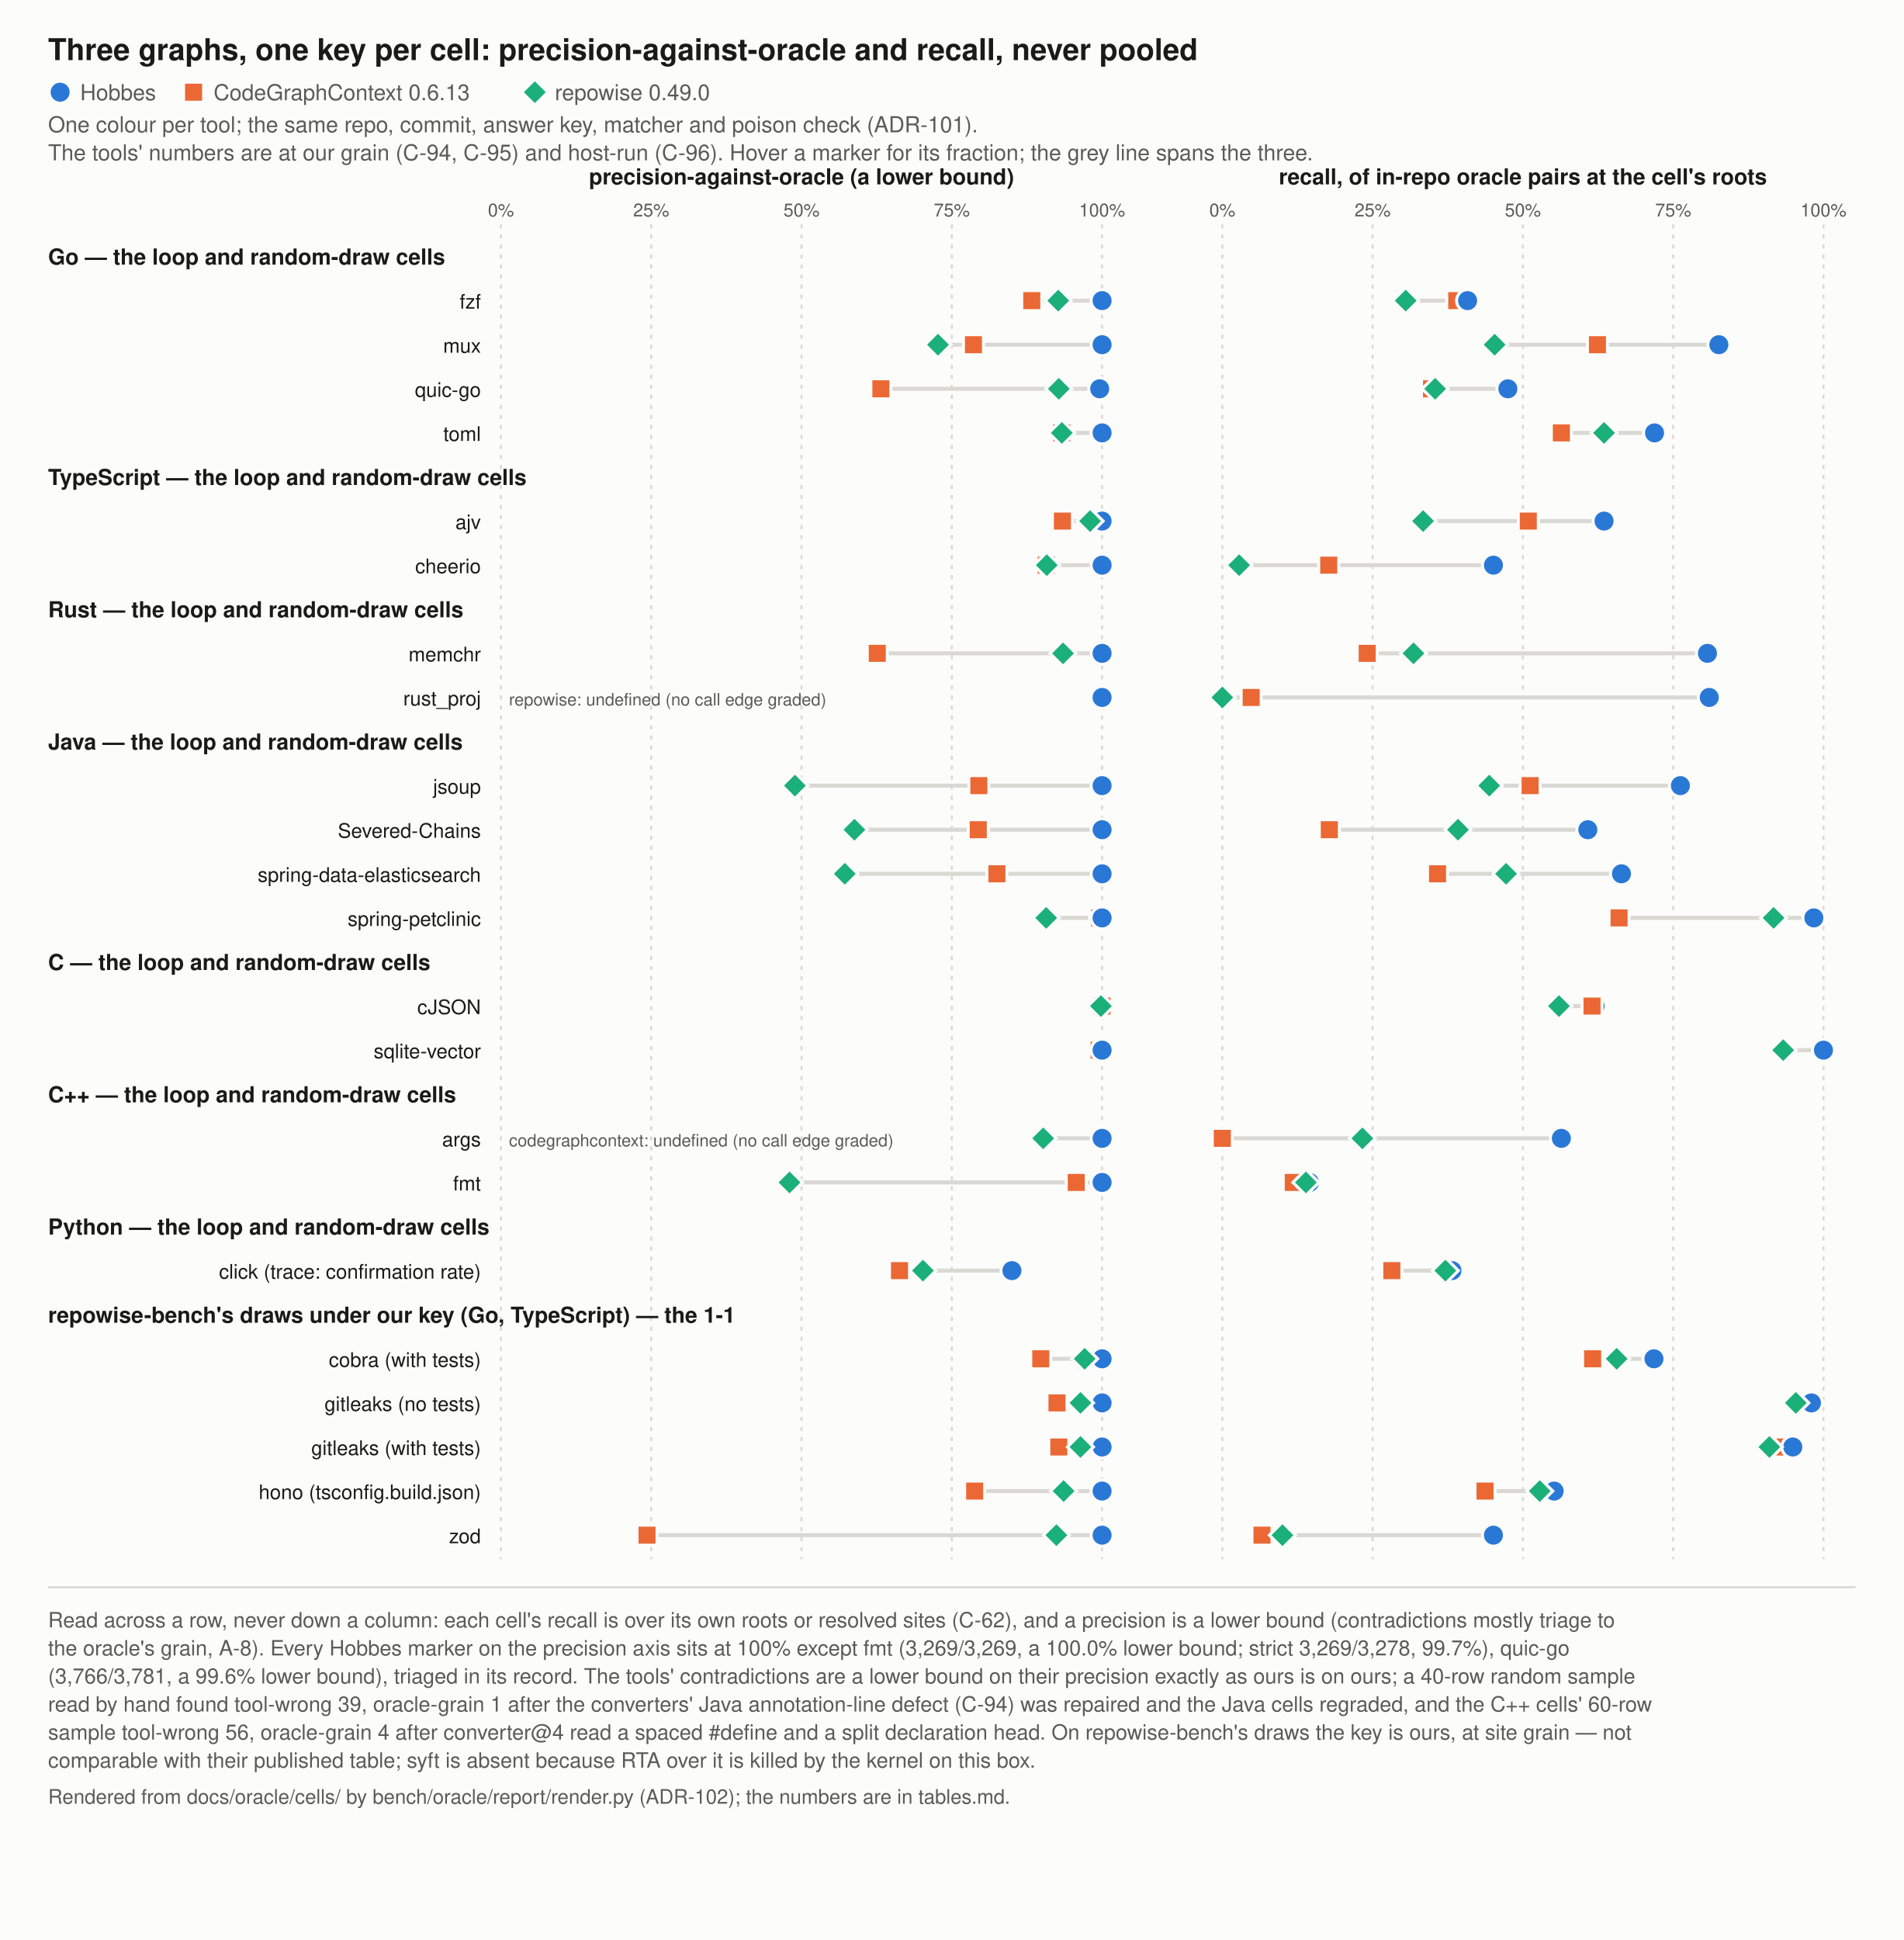
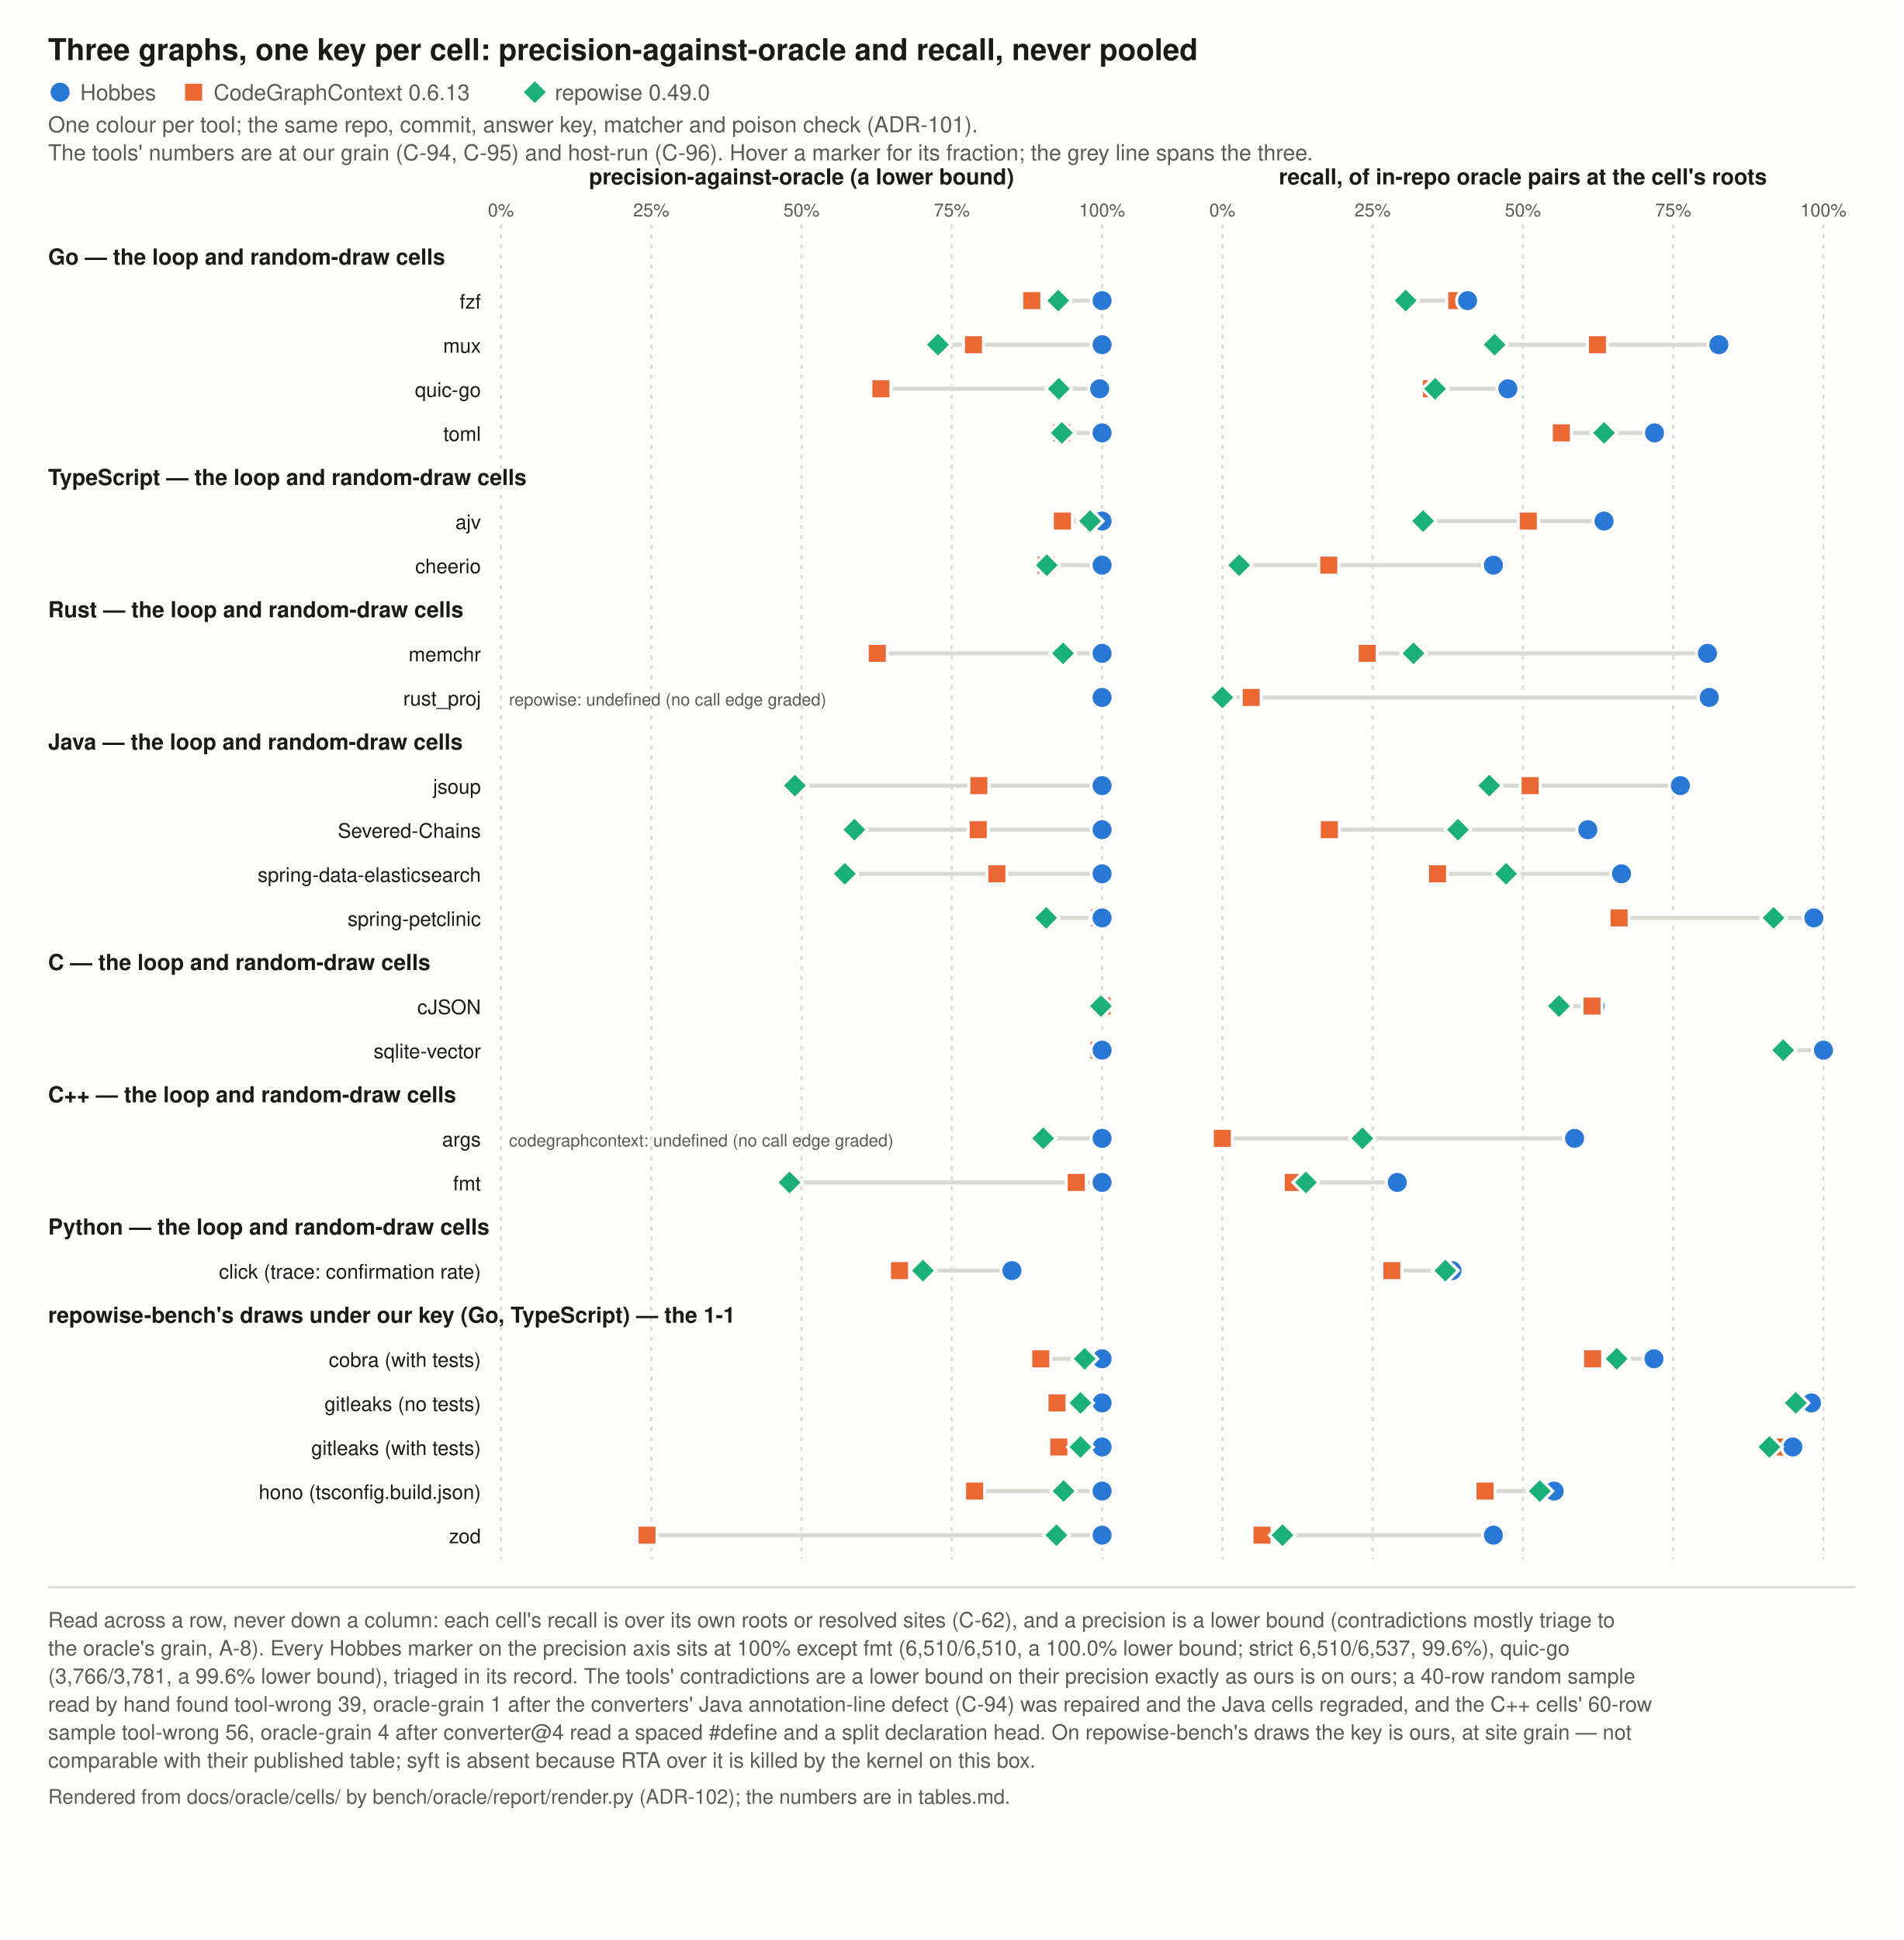
<svg xmlns="http://www.w3.org/2000/svg" width="950" height="968" viewBox="0 0 950 968" role="img" aria-label="Three graphs on one key per cell: precision-against-oracle and recall, Hobbes beside CodeGraphContext and repowise">
  <rect width="950" height="968" fill="#fcfcfb" />
  <text x="24" y="30" font-size="15" fill="#1a1a19" text-anchor="start" font-weight="bold" font-family="-apple-system, 'Segoe UI', Helvetica, Arial, sans-serif">Three graphs, one key per cell: precision-against-oracle and recall, never pooled</text>
  <g>
    <circle cx="30" cy="46" r="5.5" fill="#2a78d6" stroke="#fcfcfb" stroke-width="1.5" />
  </g>
  <text x="40" y="50" font-size="11" fill="#5a5a57" text-anchor="start" font-weight="normal" font-family="-apple-system, 'Segoe UI', Helvetica, Arial, sans-serif">Hobbes</text>
  <g>
    <rect x="91.6" y="41" width="10" height="10" fill="#eb6834" stroke="#fcfcfb" stroke-width="1.5" />
  </g>
  <text x="106.6" y="50" font-size="11" fill="#5a5a57" text-anchor="start" font-weight="normal" font-family="-apple-system, 'Segoe UI', Helvetica, Arial, sans-serif">CodeGraphContext 0.6.13</text>
  <g>
    <polygon points="266.9,39.5 273.4,46 266.9,52.5 260.4,46" fill="#1baf7a" stroke="#fcfcfb" stroke-width="1.5" />
  </g>
  <text x="276.9" y="50" font-size="11" fill="#5a5a57" text-anchor="start" font-weight="normal" font-family="-apple-system, 'Segoe UI', Helvetica, Arial, sans-serif">repowise 0.49.0</text>
  <text x="24" y="66" font-size="11" fill="#5a5a57" text-anchor="start" font-weight="normal" font-family="-apple-system, 'Segoe UI', Helvetica, Arial, sans-serif">One colour per tool; the same repo, commit, answer key, matcher and poison check (ADR-101).</text>
  <text x="24" y="80" font-size="11" fill="#5a5a57" text-anchor="start" font-weight="normal" font-family="-apple-system, 'Segoe UI', Helvetica, Arial, sans-serif">The tools' numbers are at our grain (C-94, C-95) and host-run (C-96). Hover a marker for its fraction; the grey line spans the three.</text>
  <line x1="250.0" y1="112" x2="250.0" y2="778" stroke="#d9d8d2" stroke-dasharray="2 3" />
  <text x="250.0" y="108" font-size="9" fill="#5a5a57" text-anchor="middle" font-weight="normal" font-family="-apple-system, 'Segoe UI', Helvetica, Arial, sans-serif">0%</text>
  <line x1="325.0" y1="112" x2="325.0" y2="778" stroke="#d9d8d2" stroke-dasharray="2 3" />
  <text x="325.0" y="108" font-size="9" fill="#5a5a57" text-anchor="middle" font-weight="normal" font-family="-apple-system, 'Segoe UI', Helvetica, Arial, sans-serif">25%</text>
  <line x1="400.0" y1="112" x2="400.0" y2="778" stroke="#d9d8d2" stroke-dasharray="2 3" />
  <text x="400.0" y="108" font-size="9" fill="#5a5a57" text-anchor="middle" font-weight="normal" font-family="-apple-system, 'Segoe UI', Helvetica, Arial, sans-serif">50%</text>
  <line x1="475.0" y1="112" x2="475.0" y2="778" stroke="#d9d8d2" stroke-dasharray="2 3" />
  <text x="475.0" y="108" font-size="9" fill="#5a5a57" text-anchor="middle" font-weight="normal" font-family="-apple-system, 'Segoe UI', Helvetica, Arial, sans-serif">75%</text>
  <line x1="550.0" y1="112" x2="550.0" y2="778" stroke="#d9d8d2" stroke-dasharray="2 3" />
  <text x="550.0" y="108" font-size="9" fill="#5a5a57" text-anchor="middle" font-weight="normal" font-family="-apple-system, 'Segoe UI', Helvetica, Arial, sans-serif">100%</text>
  <text x="400.0" y="92" font-size="11" fill="#1a1a19" text-anchor="middle" font-weight="bold" font-family="-apple-system, 'Segoe UI', Helvetica, Arial, sans-serif">precision-against-oracle (a lower bound)</text>
  <line x1="610.0" y1="112" x2="610.0" y2="778" stroke="#d9d8d2" stroke-dasharray="2 3" />
  <text x="610.0" y="108" font-size="9" fill="#5a5a57" text-anchor="middle" font-weight="normal" font-family="-apple-system, 'Segoe UI', Helvetica, Arial, sans-serif">0%</text>
  <line x1="685.0" y1="112" x2="685.0" y2="778" stroke="#d9d8d2" stroke-dasharray="2 3" />
  <text x="685.0" y="108" font-size="9" fill="#5a5a57" text-anchor="middle" font-weight="normal" font-family="-apple-system, 'Segoe UI', Helvetica, Arial, sans-serif">25%</text>
  <line x1="760.0" y1="112" x2="760.0" y2="778" stroke="#d9d8d2" stroke-dasharray="2 3" />
  <text x="760.0" y="108" font-size="9" fill="#5a5a57" text-anchor="middle" font-weight="normal" font-family="-apple-system, 'Segoe UI', Helvetica, Arial, sans-serif">50%</text>
  <line x1="835.0" y1="112" x2="835.0" y2="778" stroke="#d9d8d2" stroke-dasharray="2 3" />
  <text x="835.0" y="108" font-size="9" fill="#5a5a57" text-anchor="middle" font-weight="normal" font-family="-apple-system, 'Segoe UI', Helvetica, Arial, sans-serif">75%</text>
  <line x1="910.0" y1="112" x2="910.0" y2="778" stroke="#d9d8d2" stroke-dasharray="2 3" />
  <text x="910.0" y="108" font-size="9" fill="#5a5a57" text-anchor="middle" font-weight="normal" font-family="-apple-system, 'Segoe UI', Helvetica, Arial, sans-serif">100%</text>
  <text x="760.0" y="92" font-size="11" fill="#1a1a19" text-anchor="middle" font-weight="bold" font-family="-apple-system, 'Segoe UI', Helvetica, Arial, sans-serif">recall, of in-repo oracle pairs at the cell's roots</text>
  <text x="24" y="132" font-size="11" fill="#1a1a19" text-anchor="start" font-weight="bold" font-family="-apple-system, 'Segoe UI', Helvetica, Arial, sans-serif">Go — the loop and random-draw cells</text>
  <text x="240" y="154" font-size="10" fill="#1a1a19" text-anchor="end" font-weight="normal" font-family="-apple-system, 'Segoe UI', Helvetica, Arial, sans-serif">fzf</text>
  <line x1="514.9" y1="150" x2="550.0" y2="150" stroke="#d9d8d2" stroke-width="2" />
  <g>
    <rect x="509.9" y="145" width="10" height="10" fill="#eb6834" stroke="#fcfcfb" stroke-width="1.5" />
  </g>
  <g>
    <circle cx="550.0" cy="150" r="5.5" fill="#2a78d6" stroke="#fcfcfb" stroke-width="1.5" />
  </g>
  <g>
    <polygon points="528.1,143.5 534.6,150 528.1,156.5 521.6,150" fill="#1baf7a" stroke="#fcfcfb" stroke-width="1.5" />
  </g>
  <line x1="701.5" y1="150" x2="732.4" y2="150" stroke="#d9d8d2" stroke-width="2" />
  <g>
    <rect x="722.0" y="145" width="10" height="10" fill="#eb6834" stroke="#fcfcfb" stroke-width="1.5" />
  </g>
  <g>
    <circle cx="732.4" cy="150" r="5.5" fill="#2a78d6" stroke="#fcfcfb" stroke-width="1.5" />
  </g>
  <g>
    <polygon points="701.5,143.5 708.0,150 701.5,156.5 695.0,150" fill="#1baf7a" stroke="#fcfcfb" stroke-width="1.5" />
  </g>
  <text x="240" y="176" font-size="10" fill="#1a1a19" text-anchor="end" font-weight="normal" font-family="-apple-system, 'Segoe UI', Helvetica, Arial, sans-serif">mux</text>
  <line x1="468.1" y1="172" x2="550.0" y2="172" stroke="#d9d8d2" stroke-width="2" />
  <g>
    <rect x="480.8" y="167" width="10" height="10" fill="#eb6834" stroke="#fcfcfb" stroke-width="1.5" />
  </g>
  <g>
    <circle cx="550.0" cy="172" r="5.5" fill="#2a78d6" stroke="#fcfcfb" stroke-width="1.5" />
  </g>
  <g>
    <polygon points="468.1,165.5 474.6,172 468.1,178.5 461.6,172" fill="#1baf7a" stroke="#fcfcfb" stroke-width="1.5" />
  </g>
  <line x1="745.9" y1="172" x2="857.8" y2="172" stroke="#d9d8d2" stroke-width="2" />
  <g>
    <rect x="792.2" y="167" width="10" height="10" fill="#eb6834" stroke="#fcfcfb" stroke-width="1.5" />
  </g>
  <g>
    <circle cx="857.8" cy="172" r="5.5" fill="#2a78d6" stroke="#fcfcfb" stroke-width="1.5" />
  </g>
  <g>
    <polygon points="745.9,165.5 752.4,172 745.9,178.5 739.4,172" fill="#1baf7a" stroke="#fcfcfb" stroke-width="1.5" />
  </g>
  <text x="240" y="198" font-size="10" fill="#1a1a19" text-anchor="end" font-weight="normal" font-family="-apple-system, 'Segoe UI', Helvetica, Arial, sans-serif">quic-go</text>
  <line x1="439.6" y1="194" x2="548.8" y2="194" stroke="#d9d8d2" stroke-width="2" />
  <g>
    <rect x="434.6" y="189" width="10" height="10" fill="#eb6834" stroke="#fcfcfb" stroke-width="1.5" />
  </g>
  <g>
    <circle cx="548.8" cy="194" r="5.5" fill="#2a78d6" stroke="#fcfcfb" stroke-width="1.5" />
  </g>
  <g>
    <polygon points="528.4,187.5 534.9,194 528.4,200.5 521.9,194" fill="#1baf7a" stroke="#fcfcfb" stroke-width="1.5" />
  </g>
  <line x1="714.4" y1="194" x2="752.5" y2="194" stroke="#d9d8d2" stroke-width="2" />
  <g>
    <rect x="709.4" y="189" width="10" height="10" fill="#eb6834" stroke="#fcfcfb" stroke-width="1.5" />
  </g>
  <g>
    <circle cx="752.5" cy="194" r="5.5" fill="#2a78d6" stroke="#fcfcfb" stroke-width="1.5" />
  </g>
  <g>
    <polygon points="716.2,187.5 722.7,194 716.2,200.5 709.7,194" fill="#1baf7a" stroke="#fcfcfb" stroke-width="1.5" />
  </g>
  <text x="240" y="220" font-size="10" fill="#1a1a19" text-anchor="end" font-weight="normal" font-family="-apple-system, 'Segoe UI', Helvetica, Arial, sans-serif">toml</text>
  <line x1="529.9" y1="216" x2="550.0" y2="216" stroke="#d9d8d2" stroke-width="2" />
  <g>
    <rect x="524.9" y="211" width="10" height="10" fill="#eb6834" stroke="#fcfcfb" stroke-width="1.5" />
  </g>
  <g>
    <polygon points="529.9,209.5 536.4,216 529.9,222.5 523.4,216" fill="#1baf7a" stroke="#fcfcfb" stroke-width="1.5" />
  </g>
  <g>
    <circle cx="550.0" cy="216" r="5.5" fill="#2a78d6" stroke="#fcfcfb" stroke-width="1.5" />
  </g>
  <line x1="779.2" y1="216" x2="825.7" y2="216" stroke="#d9d8d2" stroke-width="2" />
  <g>
    <rect x="774.2" y="211" width="10" height="10" fill="#eb6834" stroke="#fcfcfb" stroke-width="1.5" />
  </g>
  <g>
    <polygon points="800.5,209.5 807.0,216 800.5,222.5 794.0,216" fill="#1baf7a" stroke="#fcfcfb" stroke-width="1.5" />
  </g>
  <g>
    <circle cx="825.7" cy="216" r="5.5" fill="#2a78d6" stroke="#fcfcfb" stroke-width="1.5" />
  </g>
  <text x="24" y="242" font-size="11" fill="#1a1a19" text-anchor="start" font-weight="bold" font-family="-apple-system, 'Segoe UI', Helvetica, Arial, sans-serif">TypeScript — the loop and random-draw cells</text>
  <text x="240" y="264" font-size="10" fill="#1a1a19" text-anchor="end" font-weight="normal" font-family="-apple-system, 'Segoe UI', Helvetica, Arial, sans-serif">ajv</text>
  <line x1="530.2" y1="260" x2="550.0" y2="260" stroke="#d9d8d2" stroke-width="2" />
  <g>
    <circle cx="550.0" cy="260" r="5.5" fill="#2a78d6" stroke="#fcfcfb" stroke-width="1.5" />
  </g>
  <g>
    <rect x="525.2" y="255" width="10" height="10" fill="#eb6834" stroke="#fcfcfb" stroke-width="1.5" />
  </g>
  <g>
    <polygon points="544.0,253.5 550.5,260 544.0,266.5 537.5,260" fill="#1baf7a" stroke="#fcfcfb" stroke-width="1.5" />
  </g>
  <line x1="710.2" y1="260" x2="800.5" y2="260" stroke="#d9d8d2" stroke-width="2" />
  <g>
    <circle cx="800.5" cy="260" r="5.5" fill="#2a78d6" stroke="#fcfcfb" stroke-width="1.5" />
  </g>
  <g>
    <rect x="757.7" y="255" width="10" height="10" fill="#eb6834" stroke="#fcfcfb" stroke-width="1.5" />
  </g>
  <g>
    <polygon points="710.2,253.5 716.7,260 710.2,266.5 703.7,260" fill="#1baf7a" stroke="#fcfcfb" stroke-width="1.5" />
  </g>
  <text x="240" y="286" font-size="10" fill="#1a1a19" text-anchor="end" font-weight="normal" font-family="-apple-system, 'Segoe UI', Helvetica, Arial, sans-serif">cheerio</text>
  <line x1="522.1" y1="282" x2="550.0" y2="282" stroke="#d9d8d2" stroke-width="2" />
  <g>
    <circle cx="550.0" cy="282" r="5.5" fill="#2a78d6" stroke="#fcfcfb" stroke-width="1.5" />
  </g>
  <g>
    <rect x="517.1" y="277" width="10" height="10" fill="#eb6834" stroke="#fcfcfb" stroke-width="1.5" />
  </g>
  <g>
    <polygon points="522.4,275.5 528.9,282 522.4,288.5 515.9,282" fill="#1baf7a" stroke="#fcfcfb" stroke-width="1.5" />
  </g>
  <line x1="618.4" y1="282" x2="745.3" y2="282" stroke="#d9d8d2" stroke-width="2" />
  <g>
    <circle cx="745.3" cy="282" r="5.5" fill="#2a78d6" stroke="#fcfcfb" stroke-width="1.5" />
  </g>
  <g>
    <rect x="658.1" y="277" width="10" height="10" fill="#eb6834" stroke="#fcfcfb" stroke-width="1.5" />
  </g>
  <g>
    <polygon points="618.4,275.5 624.9,282 618.4,288.5 611.9,282" fill="#1baf7a" stroke="#fcfcfb" stroke-width="1.5" />
  </g>
  <text x="24" y="308" font-size="11" fill="#1a1a19" text-anchor="start" font-weight="bold" font-family="-apple-system, 'Segoe UI', Helvetica, Arial, sans-serif">Rust — the loop and random-draw cells</text>
  <text x="240" y="330" font-size="10" fill="#1a1a19" text-anchor="end" font-weight="normal" font-family="-apple-system, 'Segoe UI', Helvetica, Arial, sans-serif">memchr</text>
  <line x1="437.8" y1="326" x2="550.0" y2="326" stroke="#d9d8d2" stroke-width="2" />
  <g>
    <rect x="432.8" y="321" width="10" height="10" fill="#eb6834" stroke="#fcfcfb" stroke-width="1.5" />
  </g>
  <g>
    <circle cx="550.0" cy="326" r="5.5" fill="#2a78d6" stroke="#fcfcfb" stroke-width="1.5" />
  </g>
  <g>
    <polygon points="530.5,319.5 537.0,326 530.5,332.5 524.0,326" fill="#1baf7a" stroke="#fcfcfb" stroke-width="1.5" />
  </g>
  <line x1="682.3" y1="326" x2="852.1" y2="326" stroke="#d9d8d2" stroke-width="2" />
  <g>
    <rect x="677.3" y="321" width="10" height="10" fill="#eb6834" stroke="#fcfcfb" stroke-width="1.5" />
  </g>
  <g>
    <circle cx="852.1" cy="326" r="5.5" fill="#2a78d6" stroke="#fcfcfb" stroke-width="1.5" />
  </g>
  <g>
    <polygon points="705.4,319.5 711.9,326 705.4,332.5 698.9,326" fill="#1baf7a" stroke="#fcfcfb" stroke-width="1.5" />
  </g>
  <text x="240" y="352" font-size="10" fill="#1a1a19" text-anchor="end" font-weight="normal" font-family="-apple-system, 'Segoe UI', Helvetica, Arial, sans-serif">rust_proj</text>
  <line x1="550.0" y1="348" x2="550.0" y2="348" stroke="#d9d8d2" stroke-width="2" />
  <g>
    <rect x="545.0" y="343" width="10" height="10" fill="#eb6834" stroke="#fcfcfb" stroke-width="1.5" />
  </g>
  <g>
    <circle cx="550.0" cy="348" r="5.5" fill="#2a78d6" stroke="#fcfcfb" stroke-width="1.5" />
  </g>
  <text x="254" y="352" font-size="8.5" fill="#5a5a57" text-anchor="start" font-weight="normal" font-family="-apple-system, 'Segoe UI', Helvetica, Arial, sans-serif">repowise: undefined (no call edge graded)</text>
  <line x1="610.0" y1="348" x2="853.0" y2="348" stroke="#d9d8d2" stroke-width="2" />
  <g>
    <rect x="619.4" y="343" width="10" height="10" fill="#eb6834" stroke="#fcfcfb" stroke-width="1.5" />
  </g>
  <g>
    <polygon points="610.0,341.5 616.5,348 610.0,354.5 603.5,348" fill="#1baf7a" stroke="#fcfcfb" stroke-width="1.5" />
  </g>
  <g>
    <circle cx="853.0" cy="348" r="5.5" fill="#2a78d6" stroke="#fcfcfb" stroke-width="1.5" />
  </g>
  <text x="24" y="374" font-size="11" fill="#1a1a19" text-anchor="start" font-weight="bold" font-family="-apple-system, 'Segoe UI', Helvetica, Arial, sans-serif">Java — the loop and random-draw cells</text>
  <text x="240" y="396" font-size="10" fill="#1a1a19" text-anchor="end" font-weight="normal" font-family="-apple-system, 'Segoe UI', Helvetica, Arial, sans-serif">jsoup</text>
  <line x1="396.7" y1="392" x2="550.0" y2="392" stroke="#d9d8d2" stroke-width="2" />
  <g>
    <rect x="483.5" y="387" width="10" height="10" fill="#eb6834" stroke="#fcfcfb" stroke-width="1.5" />
  </g>
  <g>
    <circle cx="550.0" cy="392" r="5.5" fill="#2a78d6" stroke="#fcfcfb" stroke-width="1.5" />
  </g>
  <g>
    <polygon points="396.7,385.5 403.2,392 396.7,398.5 390.2,392" fill="#1baf7a" stroke="#fcfcfb" stroke-width="1.5" />
  </g>
  <line x1="743.2" y1="392" x2="838.6" y2="392" stroke="#d9d8d2" stroke-width="2" />
  <g>
    <rect x="758.6" y="387" width="10" height="10" fill="#eb6834" stroke="#fcfcfb" stroke-width="1.5" />
  </g>
  <g>
    <circle cx="838.6" cy="392" r="5.5" fill="#2a78d6" stroke="#fcfcfb" stroke-width="1.5" />
  </g>
  <g>
    <polygon points="743.2,385.5 749.7,392 743.2,398.5 736.7,392" fill="#1baf7a" stroke="#fcfcfb" stroke-width="1.5" />
  </g>
  <text x="240" y="418" font-size="10" fill="#1a1a19" text-anchor="end" font-weight="normal" font-family="-apple-system, 'Segoe UI', Helvetica, Arial, sans-serif">Severed-Chains</text>
  <line x1="426.4" y1="414" x2="550.0" y2="414" stroke="#d9d8d2" stroke-width="2" />
  <g>
    <rect x="483.2" y="409" width="10" height="10" fill="#eb6834" stroke="#fcfcfb" stroke-width="1.5" />
  </g>
  <g>
    <polygon points="426.4,407.5 432.9,414 426.4,420.5 419.9,414" fill="#1baf7a" stroke="#fcfcfb" stroke-width="1.5" />
  </g>
  <g>
    <circle cx="550.0" cy="414" r="5.5" fill="#2a78d6" stroke="#fcfcfb" stroke-width="1.5" />
  </g>
  <line x1="663.4" y1="414" x2="792.4" y2="414" stroke="#d9d8d2" stroke-width="2" />
  <g>
    <rect x="658.4" y="409" width="10" height="10" fill="#eb6834" stroke="#fcfcfb" stroke-width="1.5" />
  </g>
  <g>
    <polygon points="727.6,407.5 734.1,414 727.6,420.5 721.1,414" fill="#1baf7a" stroke="#fcfcfb" stroke-width="1.5" />
  </g>
  <g>
    <circle cx="792.4" cy="414" r="5.5" fill="#2a78d6" stroke="#fcfcfb" stroke-width="1.5" />
  </g>
  <text x="240" y="440" font-size="10" fill="#1a1a19" text-anchor="end" font-weight="normal" font-family="-apple-system, 'Segoe UI', Helvetica, Arial, sans-serif">spring-data-elasticsearch</text>
  <line x1="421.6" y1="436" x2="550.0" y2="436" stroke="#d9d8d2" stroke-width="2" />
  <g>
    <rect x="492.5" y="431" width="10" height="10" fill="#eb6834" stroke="#fcfcfb" stroke-width="1.5" />
  </g>
  <g>
    <polygon points="421.6,429.5 428.1,436 421.6,442.5 415.1,436" fill="#1baf7a" stroke="#fcfcfb" stroke-width="1.5" />
  </g>
  <g>
    <circle cx="550.0" cy="436" r="5.5" fill="#2a78d6" stroke="#fcfcfb" stroke-width="1.5" />
  </g>
  <line x1="717.4" y1="436" x2="809.2" y2="436" stroke="#d9d8d2" stroke-width="2" />
  <g>
    <rect x="712.4" y="431" width="10" height="10" fill="#eb6834" stroke="#fcfcfb" stroke-width="1.5" />
  </g>
  <g>
    <polygon points="751.6,429.5 758.1,436 751.6,442.5 745.1,436" fill="#1baf7a" stroke="#fcfcfb" stroke-width="1.5" />
  </g>
  <g>
    <circle cx="809.2" cy="436" r="5.5" fill="#2a78d6" stroke="#fcfcfb" stroke-width="1.5" />
  </g>
  <text x="240" y="462" font-size="10" fill="#1a1a19" text-anchor="end" font-weight="normal" font-family="-apple-system, 'Segoe UI', Helvetica, Arial, sans-serif">spring-petclinic</text>
  <line x1="522.1" y1="458" x2="550.0" y2="458" stroke="#d9d8d2" stroke-width="2" />
  <g>
    <rect x="543.8" y="453" width="10" height="10" fill="#eb6834" stroke="#fcfcfb" stroke-width="1.5" />
  </g>
  <g>
    <circle cx="550.0" cy="458" r="5.5" fill="#2a78d6" stroke="#fcfcfb" stroke-width="1.5" />
  </g>
  <g>
    <polygon points="522.1,451.5 528.6,458 522.1,464.5 515.6,458" fill="#1baf7a" stroke="#fcfcfb" stroke-width="1.5" />
  </g>
  <line x1="808.0" y1="458" x2="905.2" y2="458" stroke="#d9d8d2" stroke-width="2" />
  <g>
    <rect x="803.0" y="453" width="10" height="10" fill="#eb6834" stroke="#fcfcfb" stroke-width="1.5" />
  </g>
  <g>
    <circle cx="905.2" cy="458" r="5.5" fill="#2a78d6" stroke="#fcfcfb" stroke-width="1.5" />
  </g>
  <g>
    <polygon points="885.1,451.5 891.6,458 885.1,464.5 878.6,458" fill="#1baf7a" stroke="#fcfcfb" stroke-width="1.5" />
  </g>
  <text x="24" y="484" font-size="11" fill="#1a1a19" text-anchor="start" font-weight="bold" font-family="-apple-system, 'Segoe UI', Helvetica, Arial, sans-serif">C — the loop and random-draw cells</text>
  <text x="240" y="506" font-size="10" fill="#1a1a19" text-anchor="end" font-weight="normal" font-family="-apple-system, 'Segoe UI', Helvetica, Arial, sans-serif">cJSON</text>
  <line x1="549.4" y1="502" x2="550.0" y2="502" stroke="#d9d8d2" stroke-width="2" />
  <g>
    <circle cx="550.0" cy="502" r="5.5" fill="#2a78d6" stroke="#fcfcfb" stroke-width="1.5" />
  </g>
  <g>
    <rect x="545.0" y="497" width="10" height="10" fill="#eb6834" stroke="#fcfcfb" stroke-width="1.5" />
  </g>
  <g>
    <polygon points="549.4,495.5 555.9,502 549.4,508.5 542.9,502" fill="#1baf7a" stroke="#fcfcfb" stroke-width="1.5" />
  </g>
  <line x1="778.0" y1="502" x2="796.0" y2="502" stroke="#d9d8d2" stroke-width="2" />
  <g>
    <circle cx="796.0" cy="502" r="5.5" fill="#2a78d6" stroke="#fcfcfb" stroke-width="1.5" />
  </g>
  <g>
    <rect x="789.5" y="497" width="10" height="10" fill="#eb6834" stroke="#fcfcfb" stroke-width="1.5" />
  </g>
  <g>
    <polygon points="778.0,495.5 784.5,502 778.0,508.5 771.5,502" fill="#1baf7a" stroke="#fcfcfb" stroke-width="1.5" />
  </g>
  <text x="240" y="528" font-size="10" fill="#1a1a19" text-anchor="end" font-weight="normal" font-family="-apple-system, 'Segoe UI', Helvetica, Arial, sans-serif">sqlite-vector</text>
  <line x1="548.5" y1="524" x2="550.0" y2="524" stroke="#d9d8d2" stroke-width="2" />
  <g>
    <rect x="543.5" y="519" width="10" height="10" fill="#eb6834" stroke="#fcfcfb" stroke-width="1.5" />
  </g>
  <g>
    <polygon points="550.0,517.5 556.5,524 550.0,530.5 543.5,524" fill="#1baf7a" stroke="#fcfcfb" stroke-width="1.5" />
  </g>
  <g>
    <circle cx="550.0" cy="524" r="5.5" fill="#2a78d6" stroke="#fcfcfb" stroke-width="1.5" />
  </g>
  <line x1="889.9" y1="524" x2="910.0" y2="524" stroke="#d9d8d2" stroke-width="2" />
  <g>
    <rect x="905.0" y="519" width="10" height="10" fill="#eb6834" stroke="#fcfcfb" stroke-width="1.5" />
  </g>
  <g>
    <polygon points="889.9,517.5 896.4,524 889.9,530.5 883.4,524" fill="#1baf7a" stroke="#fcfcfb" stroke-width="1.5" />
  </g>
  <g>
    <circle cx="910.0" cy="524" r="5.5" fill="#2a78d6" stroke="#fcfcfb" stroke-width="1.5" />
  </g>
  <text x="24" y="550" font-size="11" fill="#1a1a19" text-anchor="start" font-weight="bold" font-family="-apple-system, 'Segoe UI', Helvetica, Arial, sans-serif">C++ — the loop and random-draw cells</text>
  <text x="240" y="572" font-size="10" fill="#1a1a19" text-anchor="end" font-weight="normal" font-family="-apple-system, 'Segoe UI', Helvetica, Arial, sans-serif">args</text>
  <line x1="520.6" y1="568" x2="550.0" y2="568" stroke="#d9d8d2" stroke-width="2" />
  <g>
    <circle cx="550.0" cy="568" r="5.5" fill="#2a78d6" stroke="#fcfcfb" stroke-width="1.5" />
  </g>
  <g>
    <polygon points="520.6,561.5 527.1,568 520.6,574.5 514.1,568" fill="#1baf7a" stroke="#fcfcfb" stroke-width="1.5" />
  </g>
  <text x="254" y="572" font-size="8.5" fill="#5a5a57" text-anchor="start" font-weight="normal" font-family="-apple-system, 'Segoe UI', Helvetica, Arial, sans-serif">codegraphcontext: undefined (no call edge graded)</text>
-   <line x1="610.0" y1="568" x2="779.2" y2="568" stroke="#d9d8d2" stroke-width="2" />
-   <g>
-     <circle cx="779.2" cy="568" r="5.5" fill="#2a78d6" stroke="#fcfcfb" stroke-width="1.5" />
+   <line x1="610.0" y1="568" x2="785.8" y2="568" stroke="#d9d8d2" stroke-width="2" />
+   <g>
+     <circle cx="785.8" cy="568" r="5.5" fill="#2a78d6" stroke="#fcfcfb" stroke-width="1.5" />
  </g>
  <g>
    <rect x="605.0" y="563" width="10" height="10" fill="#eb6834" stroke="#fcfcfb" stroke-width="1.5" />
  </g>
  <g>
    <polygon points="679.9,561.5 686.4,568 679.9,574.5 673.4,568" fill="#1baf7a" stroke="#fcfcfb" stroke-width="1.5" />
  </g>
  <text x="240" y="594" font-size="10" fill="#1a1a19" text-anchor="end" font-weight="normal" font-family="-apple-system, 'Segoe UI', Helvetica, Arial, sans-serif">fmt</text>
  <line x1="394.0" y1="590" x2="550.0" y2="590" stroke="#d9d8d2" stroke-width="2" />
  <g>
    <rect x="532.1" y="585" width="10" height="10" fill="#eb6834" stroke="#fcfcfb" stroke-width="1.5" />
  </g>
  <g>
    <circle cx="550.0" cy="590" r="5.5" fill="#2a78d6" stroke="#fcfcfb" stroke-width="1.5" />
  </g>
  <g>
    <polygon points="394.0,583.5 400.5,590 394.0,596.5 387.5,590" fill="#1baf7a" stroke="#fcfcfb" stroke-width="1.5" />
  </g>
-   <line x1="645.4" y1="590" x2="653.5" y2="590" stroke="#d9d8d2" stroke-width="2" />
+   <line x1="645.4" y1="590" x2="697.3" y2="590" stroke="#d9d8d2" stroke-width="2" />
  <g>
    <rect x="640.4" y="585" width="10" height="10" fill="#eb6834" stroke="#fcfcfb" stroke-width="1.5" />
  </g>
  <g>
-     <circle cx="653.5" cy="590" r="5.5" fill="#2a78d6" stroke="#fcfcfb" stroke-width="1.5" />
+     <circle cx="697.3" cy="590" r="5.5" fill="#2a78d6" stroke="#fcfcfb" stroke-width="1.5" />
  </g>
  <g>
    <polygon points="651.7,583.5 658.2,590 651.7,596.5 645.2,590" fill="#1baf7a" stroke="#fcfcfb" stroke-width="1.5" />
  </g>
  <text x="24" y="616" font-size="11" fill="#1a1a19" text-anchor="start" font-weight="bold" font-family="-apple-system, 'Segoe UI', Helvetica, Arial, sans-serif">Python — the loop and random-draw cells</text>
  <text x="240" y="638" font-size="10" fill="#1a1a19" text-anchor="end" font-weight="normal" font-family="-apple-system, 'Segoe UI', Helvetica, Arial, sans-serif">click (trace: confirmation rate)</text>
  <line x1="448.9" y1="634" x2="505.0" y2="634" stroke="#d9d8d2" stroke-width="2" />
  <g>
    <circle cx="505.0" cy="634" r="5.5" fill="#2a78d6" stroke="#fcfcfb" stroke-width="1.5" />
  </g>
  <g>
    <rect x="443.9" y="629" width="10" height="10" fill="#eb6834" stroke="#fcfcfb" stroke-width="1.5" />
  </g>
  <g>
    <polygon points="460.6,627.5 467.1,634 460.6,640.5 454.1,634" fill="#1baf7a" stroke="#fcfcfb" stroke-width="1.5" />
  </g>
  <line x1="694.6" y1="634" x2="724.6" y2="634" stroke="#d9d8d2" stroke-width="2" />
  <g>
    <circle cx="724.6" cy="634" r="5.5" fill="#2a78d6" stroke="#fcfcfb" stroke-width="1.5" />
  </g>
  <g>
    <rect x="689.6" y="629" width="10" height="10" fill="#eb6834" stroke="#fcfcfb" stroke-width="1.5" />
  </g>
  <g>
    <polygon points="721.3,627.5 727.8,634 721.3,640.5 714.8,634" fill="#1baf7a" stroke="#fcfcfb" stroke-width="1.5" />
  </g>
  <text x="24" y="660" font-size="11" fill="#1a1a19" text-anchor="start" font-weight="bold" font-family="-apple-system, 'Segoe UI', Helvetica, Arial, sans-serif">repowise-bench's draws under our key (Go, TypeScript) — the 1-1</text>
  <text x="240" y="682" font-size="10" fill="#1a1a19" text-anchor="end" font-weight="normal" font-family="-apple-system, 'Segoe UI', Helvetica, Arial, sans-serif">cobra (with tests)</text>
  <line x1="519.4" y1="678" x2="550.0" y2="678" stroke="#d9d8d2" stroke-width="2" />
  <g>
    <circle cx="550.0" cy="678" r="5.5" fill="#2a78d6" stroke="#fcfcfb" stroke-width="1.5" />
  </g>
  <g>
    <rect x="514.4" y="673" width="10" height="10" fill="#eb6834" stroke="#fcfcfb" stroke-width="1.5" />
  </g>
  <g>
    <polygon points="541.3,671.5 547.8,678 541.3,684.5 534.8,678" fill="#1baf7a" stroke="#fcfcfb" stroke-width="1.5" />
  </g>
  <line x1="794.8" y1="678" x2="825.4" y2="678" stroke="#d9d8d2" stroke-width="2" />
  <g>
    <circle cx="825.4" cy="678" r="5.5" fill="#2a78d6" stroke="#fcfcfb" stroke-width="1.5" />
  </g>
  <g>
    <rect x="789.8" y="673" width="10" height="10" fill="#eb6834" stroke="#fcfcfb" stroke-width="1.5" />
  </g>
  <g>
    <polygon points="806.8,671.5 813.3,678 806.8,684.5 800.3,678" fill="#1baf7a" stroke="#fcfcfb" stroke-width="1.5" />
  </g>
  <text x="240" y="704" font-size="10" fill="#1a1a19" text-anchor="end" font-weight="normal" font-family="-apple-system, 'Segoe UI', Helvetica, Arial, sans-serif">gitleaks (no tests)</text>
  <line x1="527.5" y1="700" x2="550.0" y2="700" stroke="#d9d8d2" stroke-width="2" />
  <g>
    <rect x="522.5" y="695" width="10" height="10" fill="#eb6834" stroke="#fcfcfb" stroke-width="1.5" />
  </g>
  <g>
    <circle cx="550.0" cy="700" r="5.5" fill="#2a78d6" stroke="#fcfcfb" stroke-width="1.5" />
  </g>
  <g>
    <polygon points="539.2,693.5 545.7,700 539.2,706.5 532.7,700" fill="#1baf7a" stroke="#fcfcfb" stroke-width="1.5" />
  </g>
  <line x1="896.2" y1="700" x2="904.0" y2="700" stroke="#d9d8d2" stroke-width="2" />
  <g>
    <rect x="895.4" y="695" width="10" height="10" fill="#eb6834" stroke="#fcfcfb" stroke-width="1.5" />
  </g>
  <g>
    <circle cx="904.0" cy="700" r="5.5" fill="#2a78d6" stroke="#fcfcfb" stroke-width="1.5" />
  </g>
  <g>
    <polygon points="896.2,693.5 902.7,700 896.2,706.5 889.7,700" fill="#1baf7a" stroke="#fcfcfb" stroke-width="1.5" />
  </g>
  <text x="240" y="726" font-size="10" fill="#1a1a19" text-anchor="end" font-weight="normal" font-family="-apple-system, 'Segoe UI', Helvetica, Arial, sans-serif">gitleaks (with tests)</text>
  <line x1="528.4" y1="722" x2="550.0" y2="722" stroke="#d9d8d2" stroke-width="2" />
  <g>
    <rect x="523.4" y="717" width="10" height="10" fill="#eb6834" stroke="#fcfcfb" stroke-width="1.5" />
  </g>
  <g>
    <circle cx="550.0" cy="722" r="5.5" fill="#2a78d6" stroke="#fcfcfb" stroke-width="1.5" />
  </g>
  <g>
    <polygon points="539.2,715.5 545.7,722 539.2,728.5 532.7,722" fill="#1baf7a" stroke="#fcfcfb" stroke-width="1.5" />
  </g>
  <line x1="883.0" y1="722" x2="894.7" y2="722" stroke="#d9d8d2" stroke-width="2" />
  <g>
    <rect x="883.1" y="717" width="10" height="10" fill="#eb6834" stroke="#fcfcfb" stroke-width="1.5" />
  </g>
  <g>
    <circle cx="894.7" cy="722" r="5.5" fill="#2a78d6" stroke="#fcfcfb" stroke-width="1.5" />
  </g>
  <g>
    <polygon points="883.0,715.5 889.5,722 883.0,728.5 876.5,722" fill="#1baf7a" stroke="#fcfcfb" stroke-width="1.5" />
  </g>
  <text x="240" y="748" font-size="10" fill="#1a1a19" text-anchor="end" font-weight="normal" font-family="-apple-system, 'Segoe UI', Helvetica, Arial, sans-serif">hono (tsconfig.build.json)</text>
  <line x1="486.4" y1="744" x2="550.0" y2="744" stroke="#d9d8d2" stroke-width="2" />
  <g>
    <rect x="481.4" y="739" width="10" height="10" fill="#eb6834" stroke="#fcfcfb" stroke-width="1.5" />
  </g>
  <g>
    <circle cx="550.0" cy="744" r="5.5" fill="#2a78d6" stroke="#fcfcfb" stroke-width="1.5" />
  </g>
  <g>
    <polygon points="530.8,737.5 537.3,744 530.8,750.5 524.3,744" fill="#1baf7a" stroke="#fcfcfb" stroke-width="1.5" />
  </g>
  <line x1="741.1" y1="744" x2="775.6" y2="744" stroke="#d9d8d2" stroke-width="2" />
  <g>
    <rect x="736.1" y="739" width="10" height="10" fill="#eb6834" stroke="#fcfcfb" stroke-width="1.5" />
  </g>
  <g>
    <circle cx="775.6" cy="744" r="5.5" fill="#2a78d6" stroke="#fcfcfb" stroke-width="1.5" />
  </g>
  <g>
    <polygon points="768.4,737.5 774.9,744 768.4,750.5 761.9,744" fill="#1baf7a" stroke="#fcfcfb" stroke-width="1.5" />
  </g>
  <text x="240" y="770" font-size="10" fill="#1a1a19" text-anchor="end" font-weight="normal" font-family="-apple-system, 'Segoe UI', Helvetica, Arial, sans-serif">zod</text>
  <line x1="322.9" y1="766" x2="550.0" y2="766" stroke="#d9d8d2" stroke-width="2" />
  <g>
    <rect x="317.9" y="761" width="10" height="10" fill="#eb6834" stroke="#fcfcfb" stroke-width="1.5" />
  </g>
  <g>
    <polygon points="527.2,759.5 533.7,766 527.2,772.5 520.7,766" fill="#1baf7a" stroke="#fcfcfb" stroke-width="1.5" />
  </g>
  <g>
    <circle cx="550.0" cy="766" r="5.5" fill="#2a78d6" stroke="#fcfcfb" stroke-width="1.5" />
  </g>
  <line x1="629.8" y1="766" x2="745.3" y2="766" stroke="#d9d8d2" stroke-width="2" />
  <g>
    <rect x="624.8" y="761" width="10" height="10" fill="#eb6834" stroke="#fcfcfb" stroke-width="1.5" />
  </g>
  <g>
    <polygon points="640.0,759.5 646.5,766 640.0,772.5 633.5,766" fill="#1baf7a" stroke="#fcfcfb" stroke-width="1.5" />
  </g>
  <g>
    <circle cx="745.3" cy="766" r="5.5" fill="#2a78d6" stroke="#fcfcfb" stroke-width="1.5" />
  </g>
  <line x1="24" y1="792" x2="926" y2="792" stroke="#d9d8d2" />
  <text x="24" y="812" font-size="10.5" fill="#5a5a57" text-anchor="start" font-weight="normal" font-family="-apple-system, 'Segoe UI', Helvetica, Arial, sans-serif">Read across a row, never down a column: each cell's recall is over its own roots or resolved sites (C-62), and a precision is a lower bound (contradictions mostly triage to</text>
-   <text x="24" y="826" font-size="10.5" fill="#5a5a57" text-anchor="start" font-weight="normal" font-family="-apple-system, 'Segoe UI', Helvetica, Arial, sans-serif">the oracle's grain, A-8). Every Hobbes marker on the precision axis sits at 100% except fmt (3,269/3,269, a 100.0% lower bound; strict 3,269/3,278, 99.7%), quic-go</text>
+   <text x="24" y="826" font-size="10.5" fill="#5a5a57" text-anchor="start" font-weight="normal" font-family="-apple-system, 'Segoe UI', Helvetica, Arial, sans-serif">the oracle's grain, A-8). Every Hobbes marker on the precision axis sits at 100% except fmt (6,510/6,510, a 100.0% lower bound; strict 6,510/6,537, 99.6%), quic-go</text>
  <text x="24" y="840" font-size="10.5" fill="#5a5a57" text-anchor="start" font-weight="normal" font-family="-apple-system, 'Segoe UI', Helvetica, Arial, sans-serif">(3,766/3,781, a 99.6% lower bound), triaged in its record. The tools' contradictions are a lower bound on their precision exactly as ours is on ours; a 40-row random sample</text>
  <text x="24" y="854" font-size="10.5" fill="#5a5a57" text-anchor="start" font-weight="normal" font-family="-apple-system, 'Segoe UI', Helvetica, Arial, sans-serif">read by hand found tool-wrong 39, oracle-grain 1 after the converters' Java annotation-line defect (C-94) was repaired and the Java cells regraded, and the C++ cells' 60-row</text>
  <text x="24" y="868" font-size="10.5" fill="#5a5a57" text-anchor="start" font-weight="normal" font-family="-apple-system, 'Segoe UI', Helvetica, Arial, sans-serif">sample tool-wrong 56, oracle-grain 4 after converter@4 read a spaced #define and a split declaration head. On repowise-bench's draws the key is ours, at site grain — not</text>
  <text x="24" y="882" font-size="10.5" fill="#5a5a57" text-anchor="start" font-weight="normal" font-family="-apple-system, 'Segoe UI', Helvetica, Arial, sans-serif">comparable with their published table; syft is absent because RTA over it is killed by the kernel on this box.</text>
  <text x="24" y="900" font-size="10" fill="#5a5a57" text-anchor="start" font-weight="normal" font-family="-apple-system, 'Segoe UI', Helvetica, Arial, sans-serif">Rendered from docs/oracle/cells/ by bench/oracle/report/render.py (ADR-102); the numbers are in tables.md.</text>
</svg>
